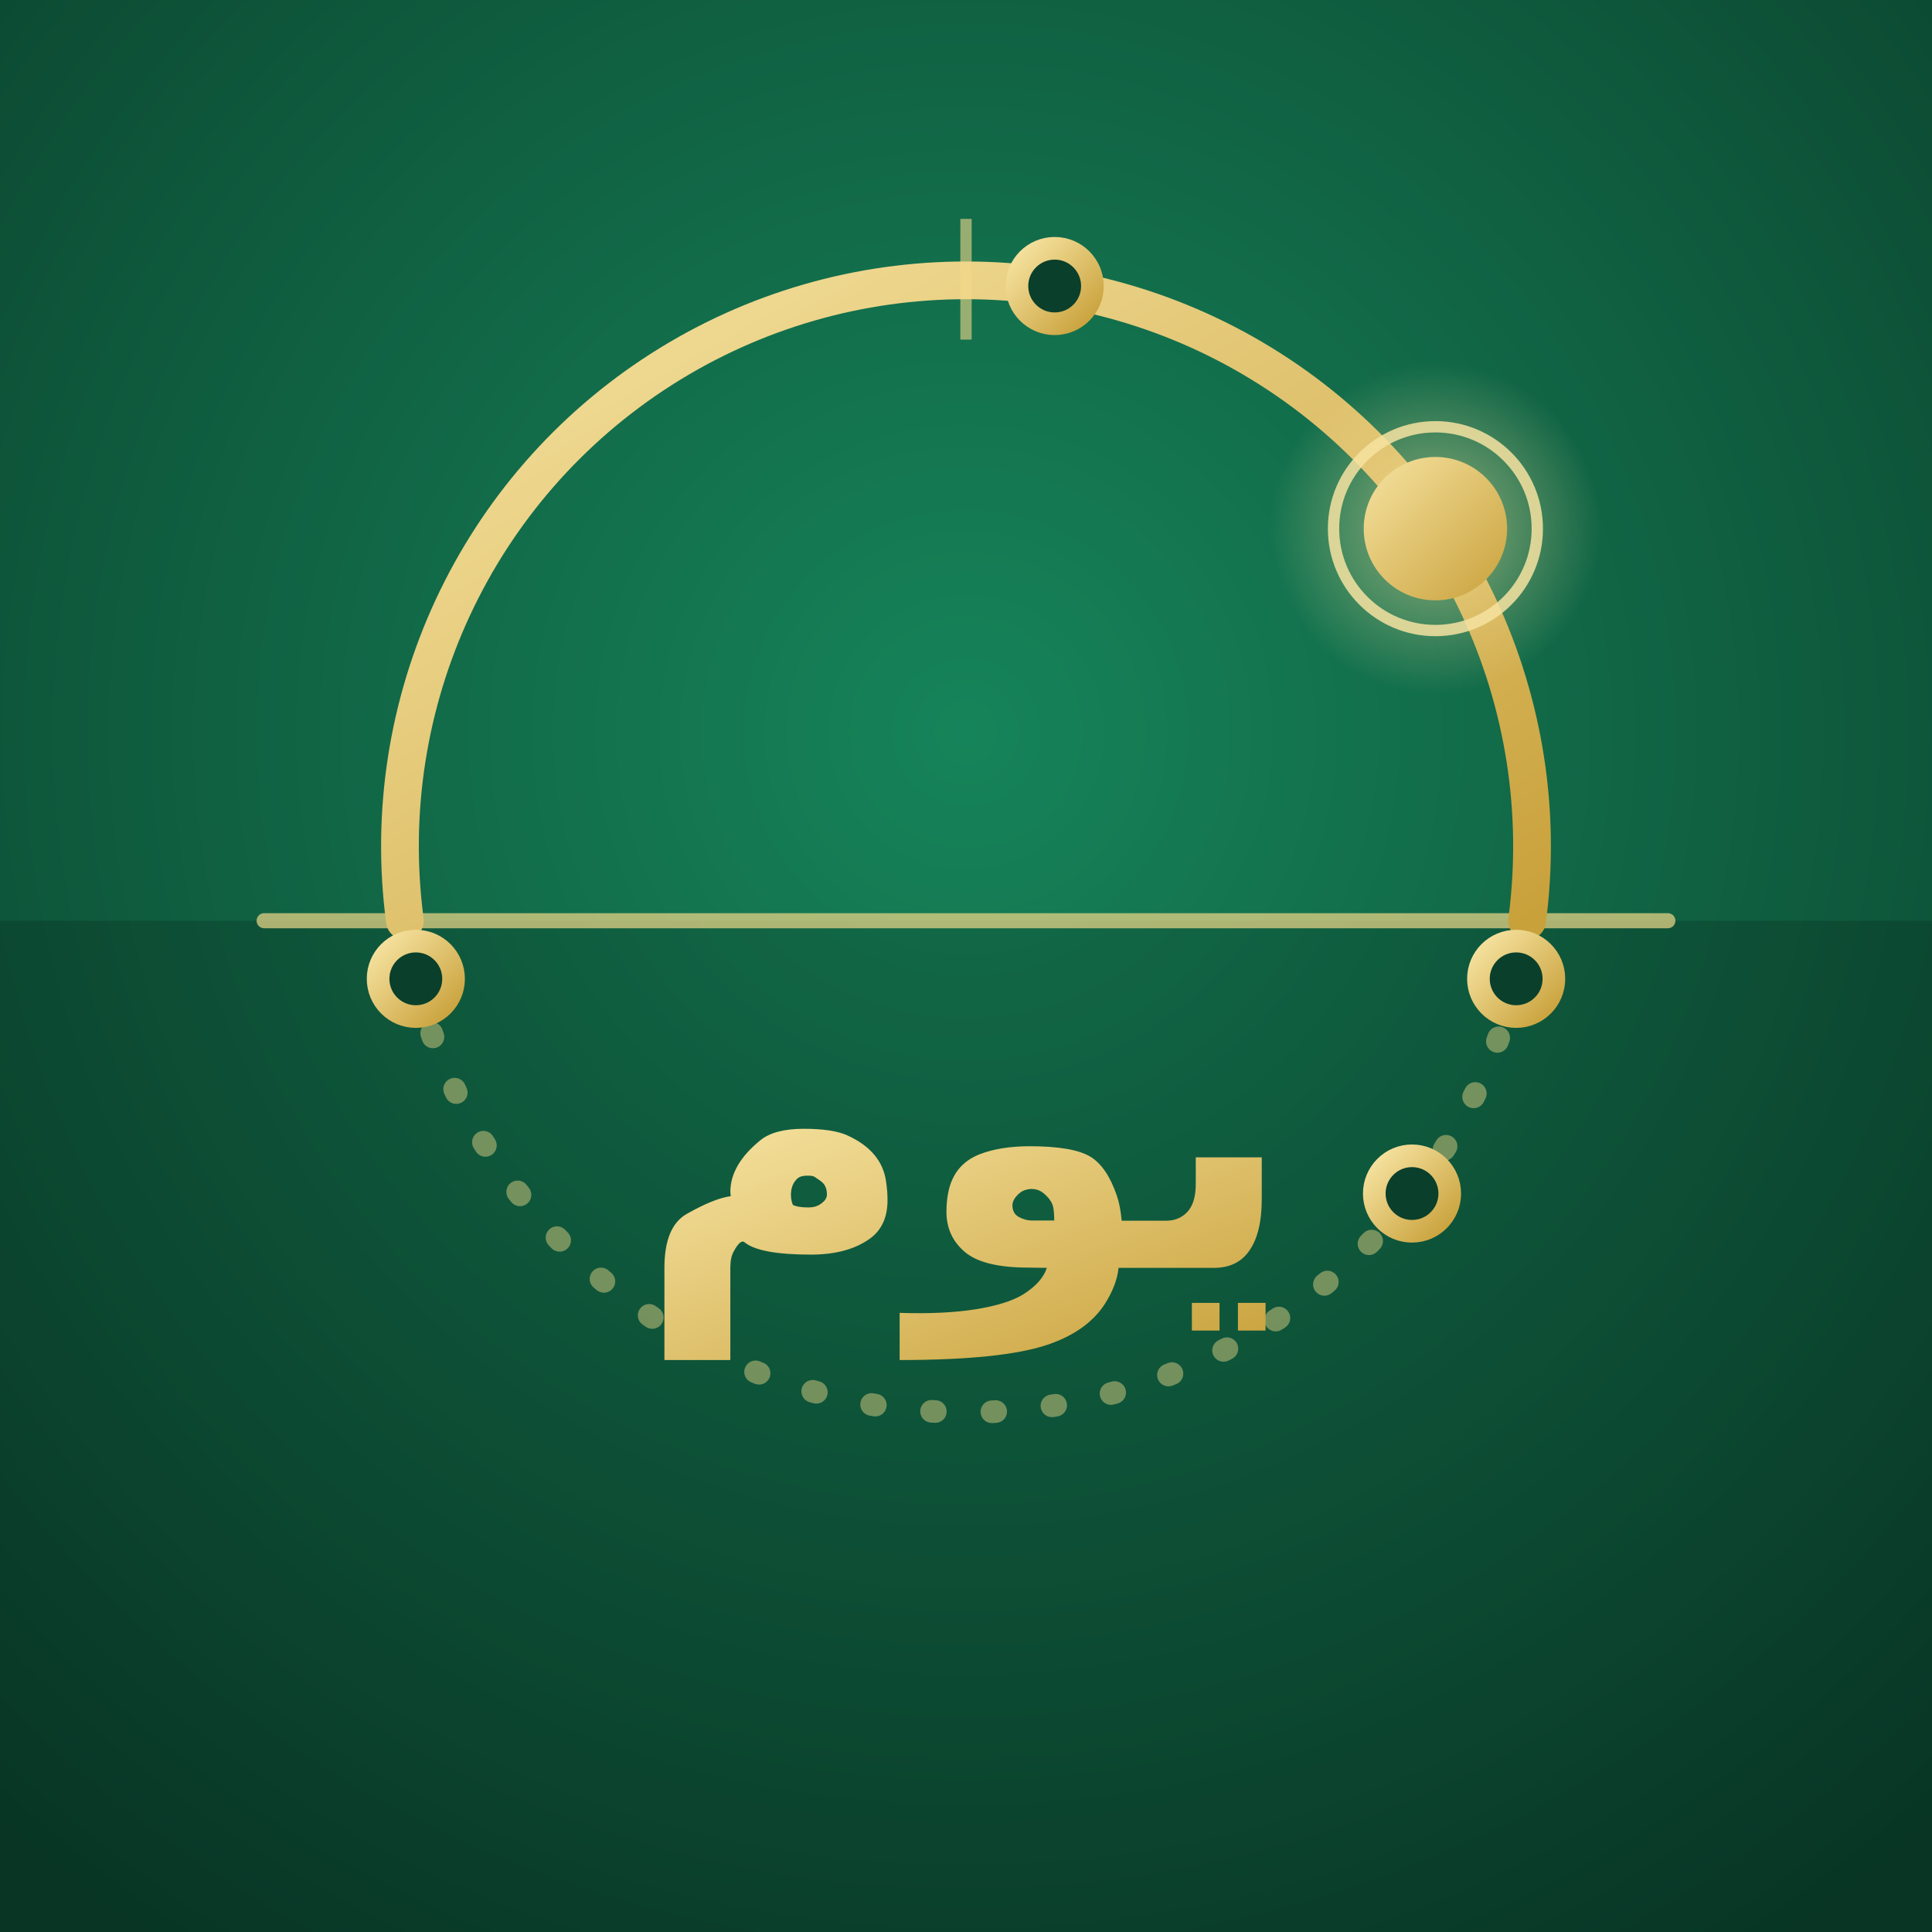
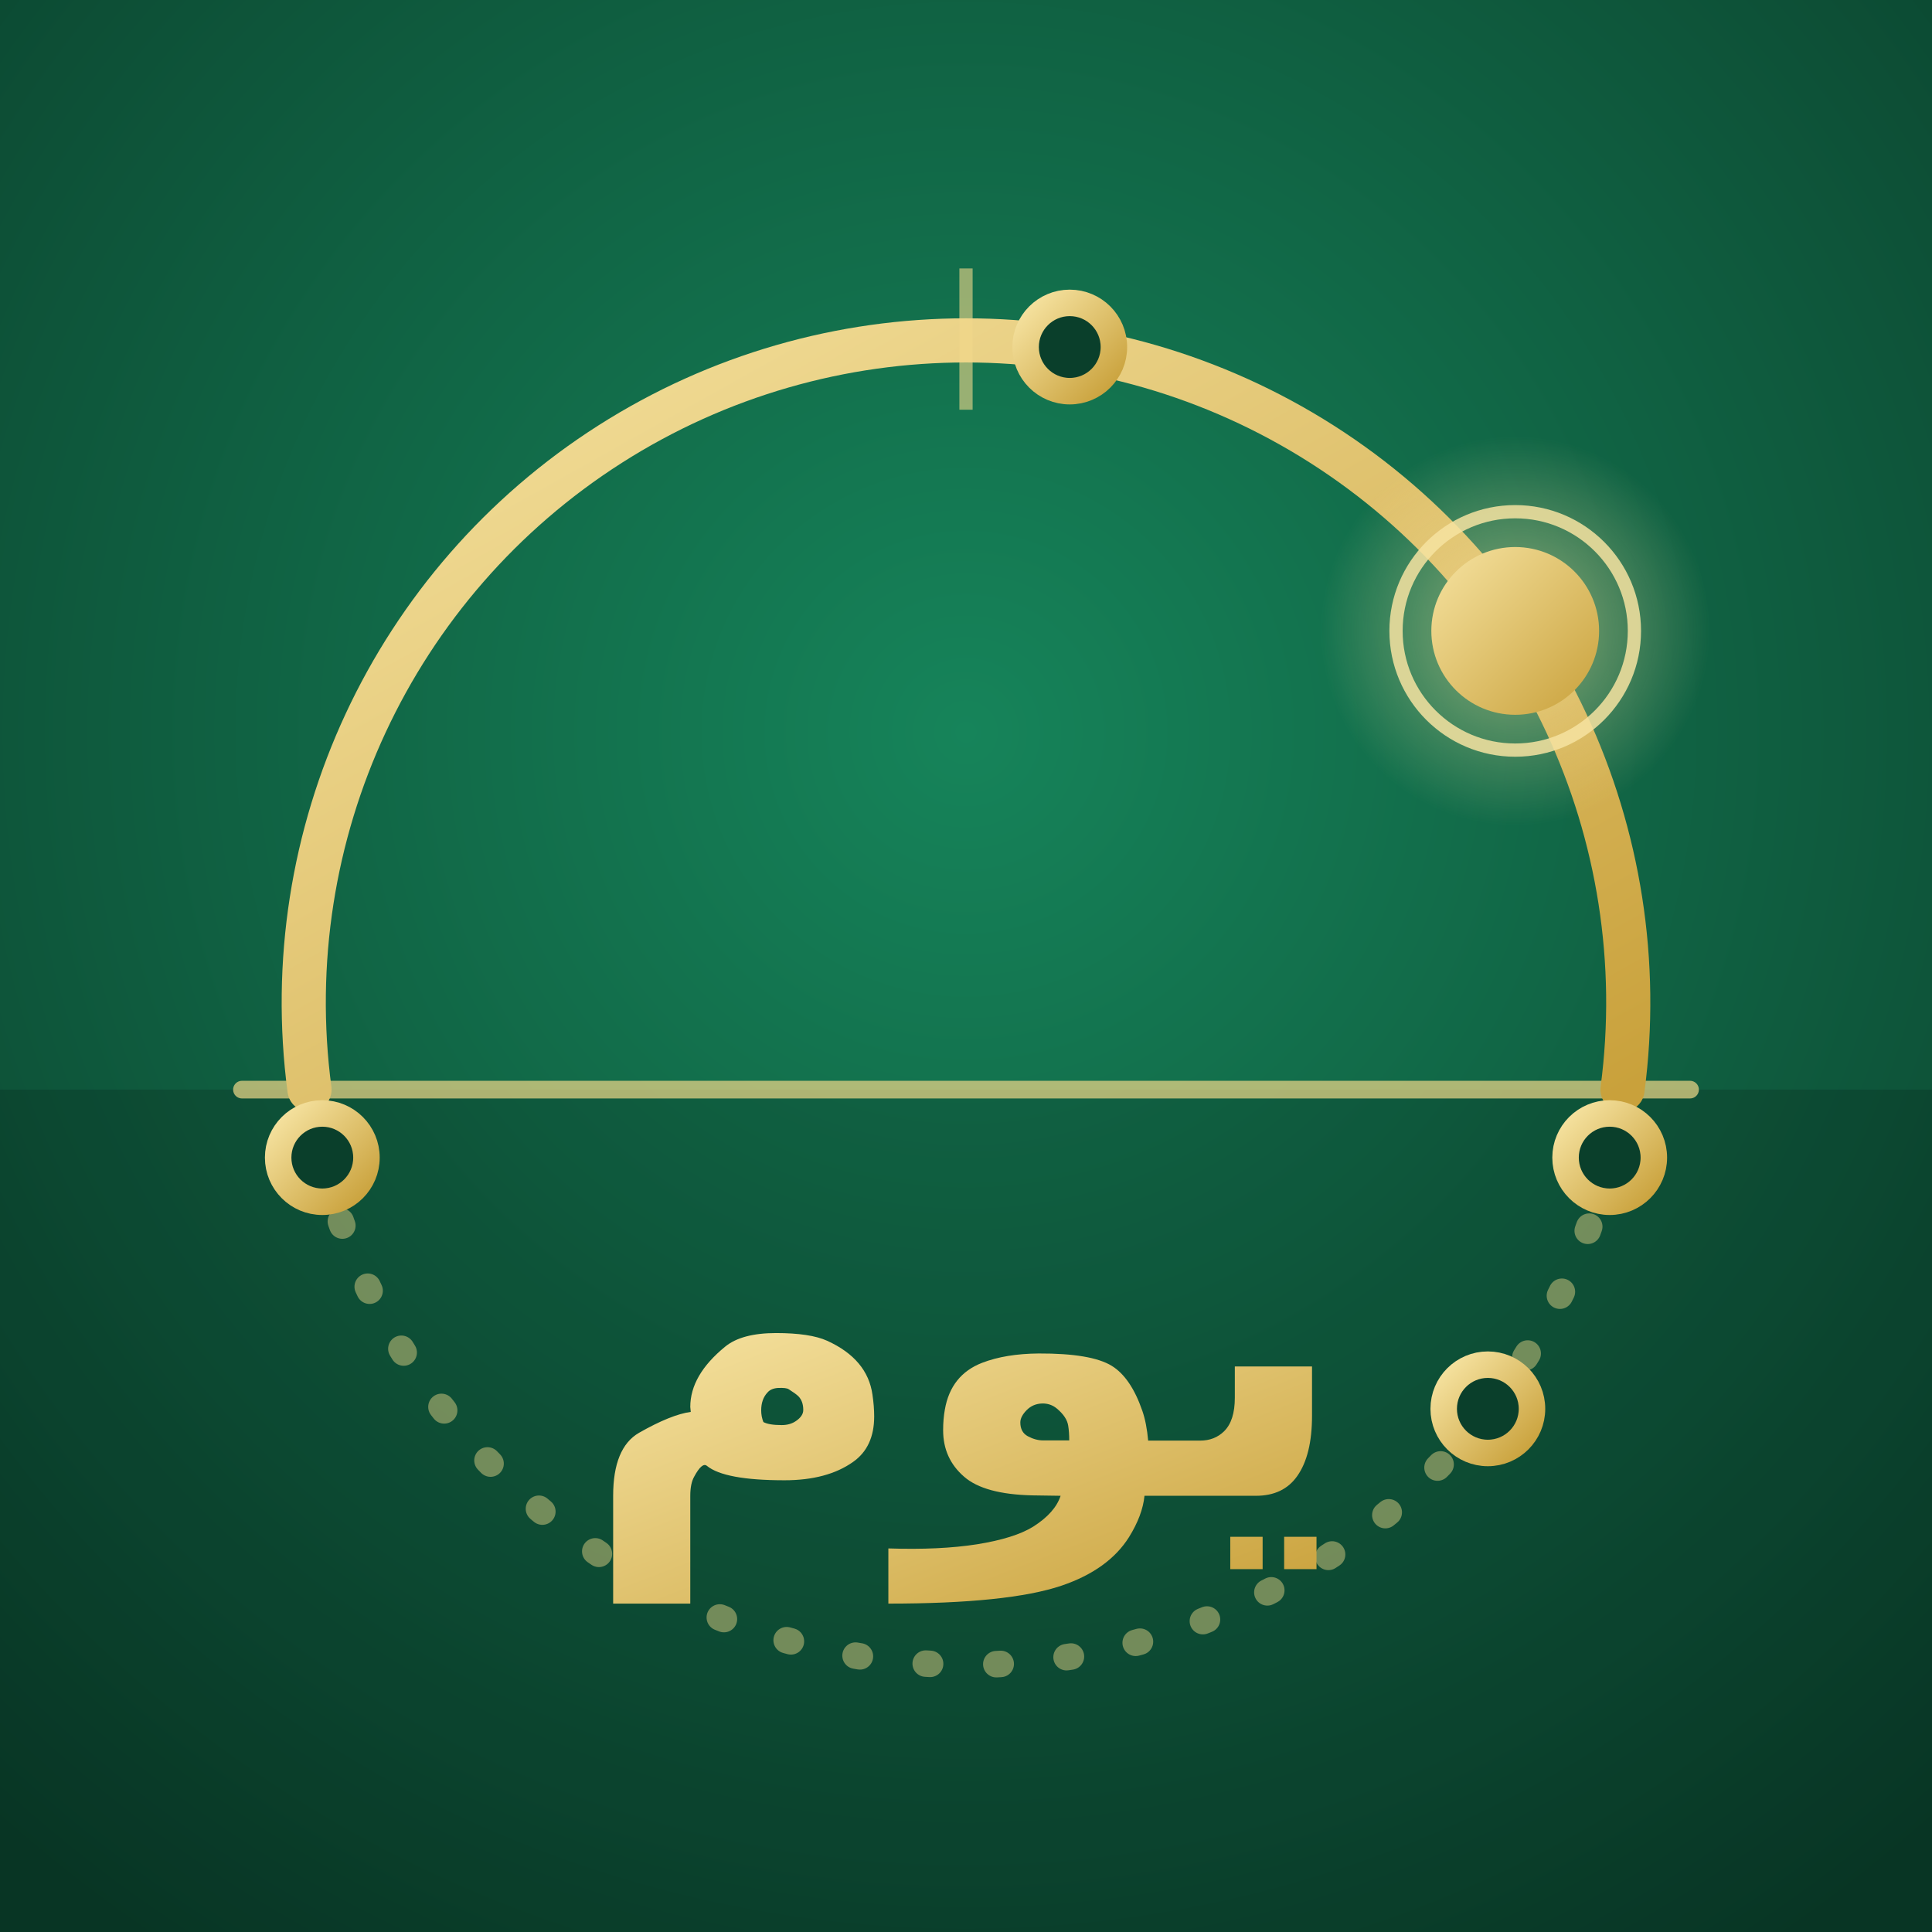
<svg xmlns="http://www.w3.org/2000/svg" viewBox="0 0 512 512">
  <defs>
    <radialGradient id="g" cx="50%" cy="38%" r="75%">
      <stop offset="0" stop-color="#16845A" />
      <stop offset="1" stop-color="#0A3F2B" />
    </radialGradient>
    <linearGradient id="o" x1="0" y1="0" x2="1" y2="1">
      <stop offset="0" stop-color="#F6E3A1" />
      <stop offset="1" stop-color="#C9A13B" />
    </linearGradient>
    <radialGradient id="glow">
      <stop offset="0" stop-color="#F6E3A1" stop-opacity=".55" />
      <stop offset="1" stop-color="#F6E3A1" stop-opacity="0" />
    </radialGradient>
  </defs>
  <rect width="512" height="512" fill="url(#g)" />
-   <rect x="0" y="244" width="512" height="268" fill="#000" opacity=".16" />
-   <line x1="70" y1="244" x2="442" y2="244" stroke="#F1D98A" stroke-opacity=".7" stroke-width="4" stroke-linecap="round" />
-   <path d="M404.7 244.0 A150 150 0 0 1 107.3 244.0" fill="none" stroke="#F1D98A" stroke-opacity=".45" stroke-width="6" stroke-linecap="round" stroke-dasharray="1 15" />
-   <path d="M107.3 244.0 A150 150 0 1 1 404.7 244.0" fill="none" stroke="url(#o)" stroke-width="10" stroke-linecap="round" />
-   <line x1="256.0" y1="58.0" x2="256.0" y2="90.0" stroke="#F1D98A" stroke-opacity=".6" stroke-width="3" />
-   <circle cx="110.2" cy="259.4" r="10" fill="#0A3F2B" stroke="url(#o)" stroke-width="6" />
-   <circle cx="279.5" cy="75.8" r="10" fill="#0A3F2B" stroke="url(#o)" stroke-width="6" />
-   <circle cx="380.4" cy="140.1" r="44" fill="url(#glow)" />
-   <circle cx="380.4" cy="140.1" r="27" fill="none" stroke="#F6E3A1" stroke-width="3" opacity=".85" />
-   <circle cx="380.4" cy="140.1" r="19" fill="url(#o)" />
-   <circle cx="401.8" cy="259.4" r="10" fill="#0A3F2B" stroke="url(#o)" stroke-width="6" />
-   <circle cx="374.2" cy="316.3" r="10" fill="#0A3F2B" stroke="url(#o)" stroke-width="6" />
-   <text x="256" y="336" text-anchor="middle" font-family="Amiri" font-weight="700" font-size="100" fill="url(#o)">يوم</text>
+   <g transform="translate(256 256) scale(1.17) translate(-256 -216)">
+     <rect x="-300" y="244" width="1100" height="600" fill="#000" opacity=".16" />
+     <line x1="92" y1="244" x2="420" y2="244" stroke="#F1D98A" stroke-opacity=".7" stroke-width="4" stroke-linecap="round" />
+     <path d="M404.7 244.0 A150 150 0 0 1 107.3 244.0" fill="none" stroke="#F1D98A" stroke-opacity=".45" stroke-width="6" stroke-linecap="round" stroke-dasharray="1 15" />
+     <path d="M107.3 244.0 A150 150 0 1 1 404.7 244.0" fill="none" stroke="url(#o)" stroke-width="10" stroke-linecap="round" />
+     <line x1="256.0" y1="58.0" x2="256.0" y2="90.0" stroke="#F1D98A" stroke-opacity=".6" stroke-width="3" />
+     <circle cx="110.2" cy="259.4" r="10" fill="#0A3F2B" stroke="url(#o)" stroke-width="6" />
+     <circle cx="279.5" cy="75.8" r="10" fill="#0A3F2B" stroke="url(#o)" stroke-width="6" />
+     <circle cx="380.4" cy="140.1" r="44" fill="url(#glow)" />
+     <circle cx="380.4" cy="140.1" r="27" fill="none" stroke="#F6E3A1" stroke-width="3" opacity=".85" />
+     <circle cx="380.4" cy="140.1" r="19" fill="url(#o)" />
+     <circle cx="401.8" cy="259.4" r="10" fill="#0A3F2B" stroke="url(#o)" stroke-width="6" />
+     <circle cx="374.2" cy="316.3" r="10" fill="#0A3F2B" stroke="url(#o)" stroke-width="6" />
+     <text x="256" y="336" text-anchor="middle" font-family="Amiri" font-weight="700" font-size="100" fill="url(#o)">يوم</text>
+   </g>
</svg>
